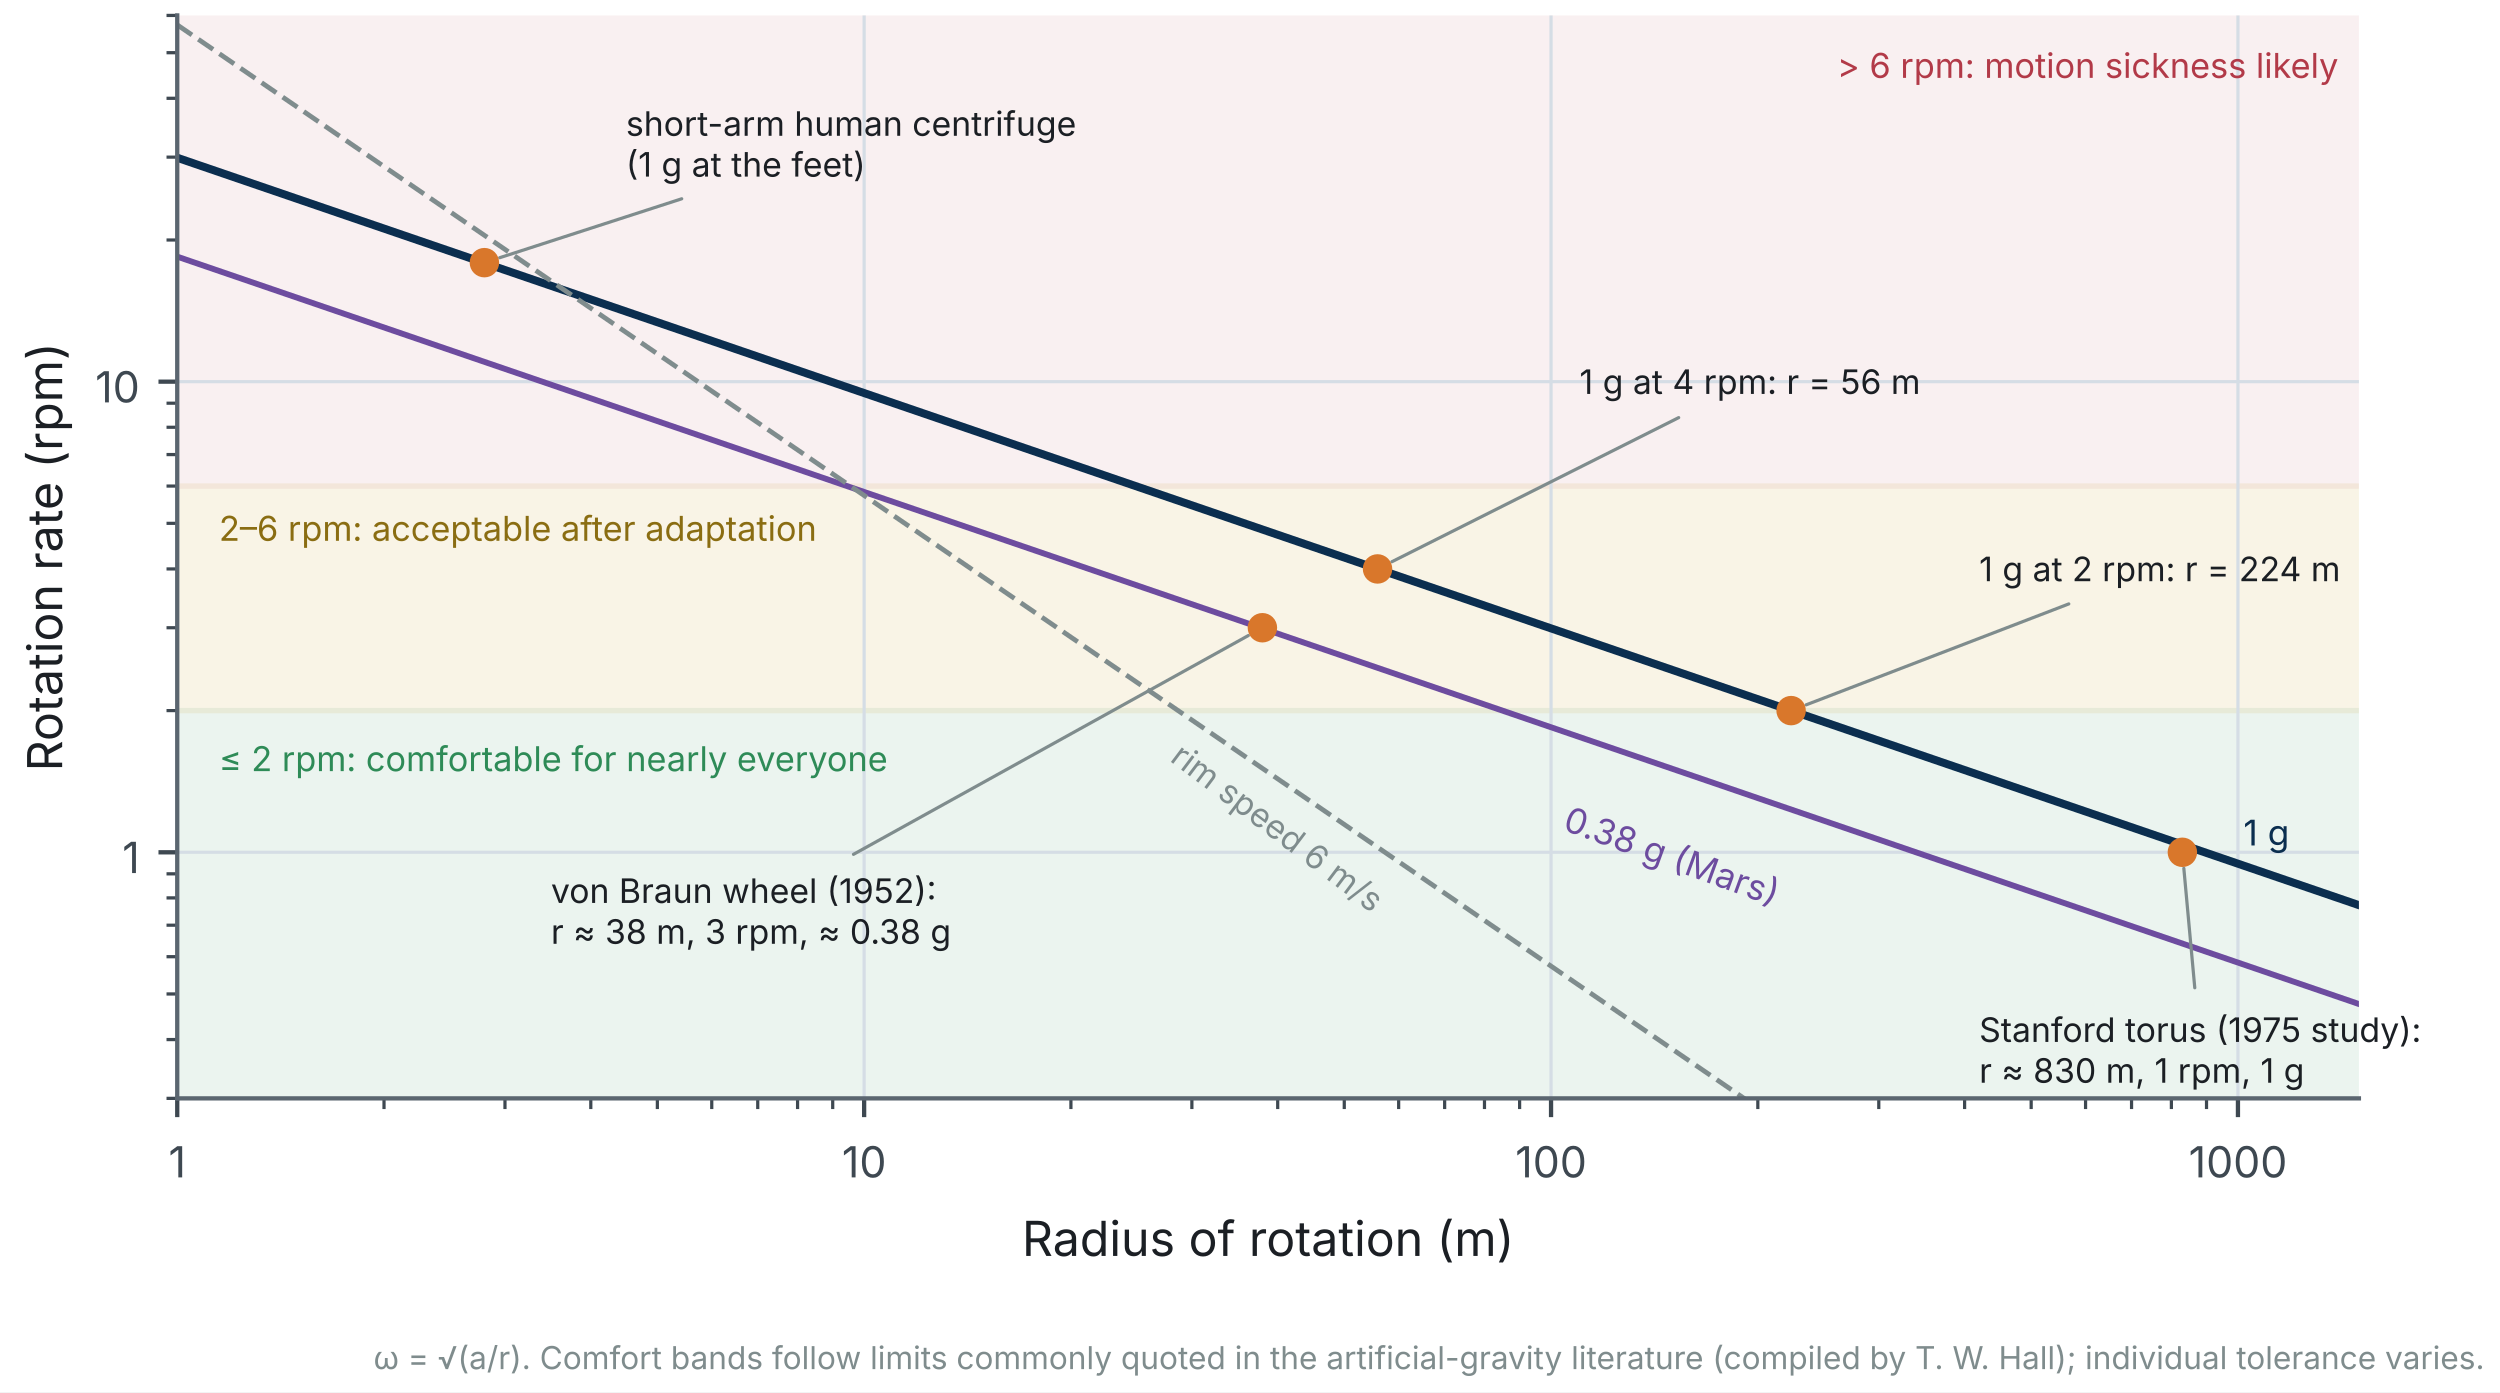
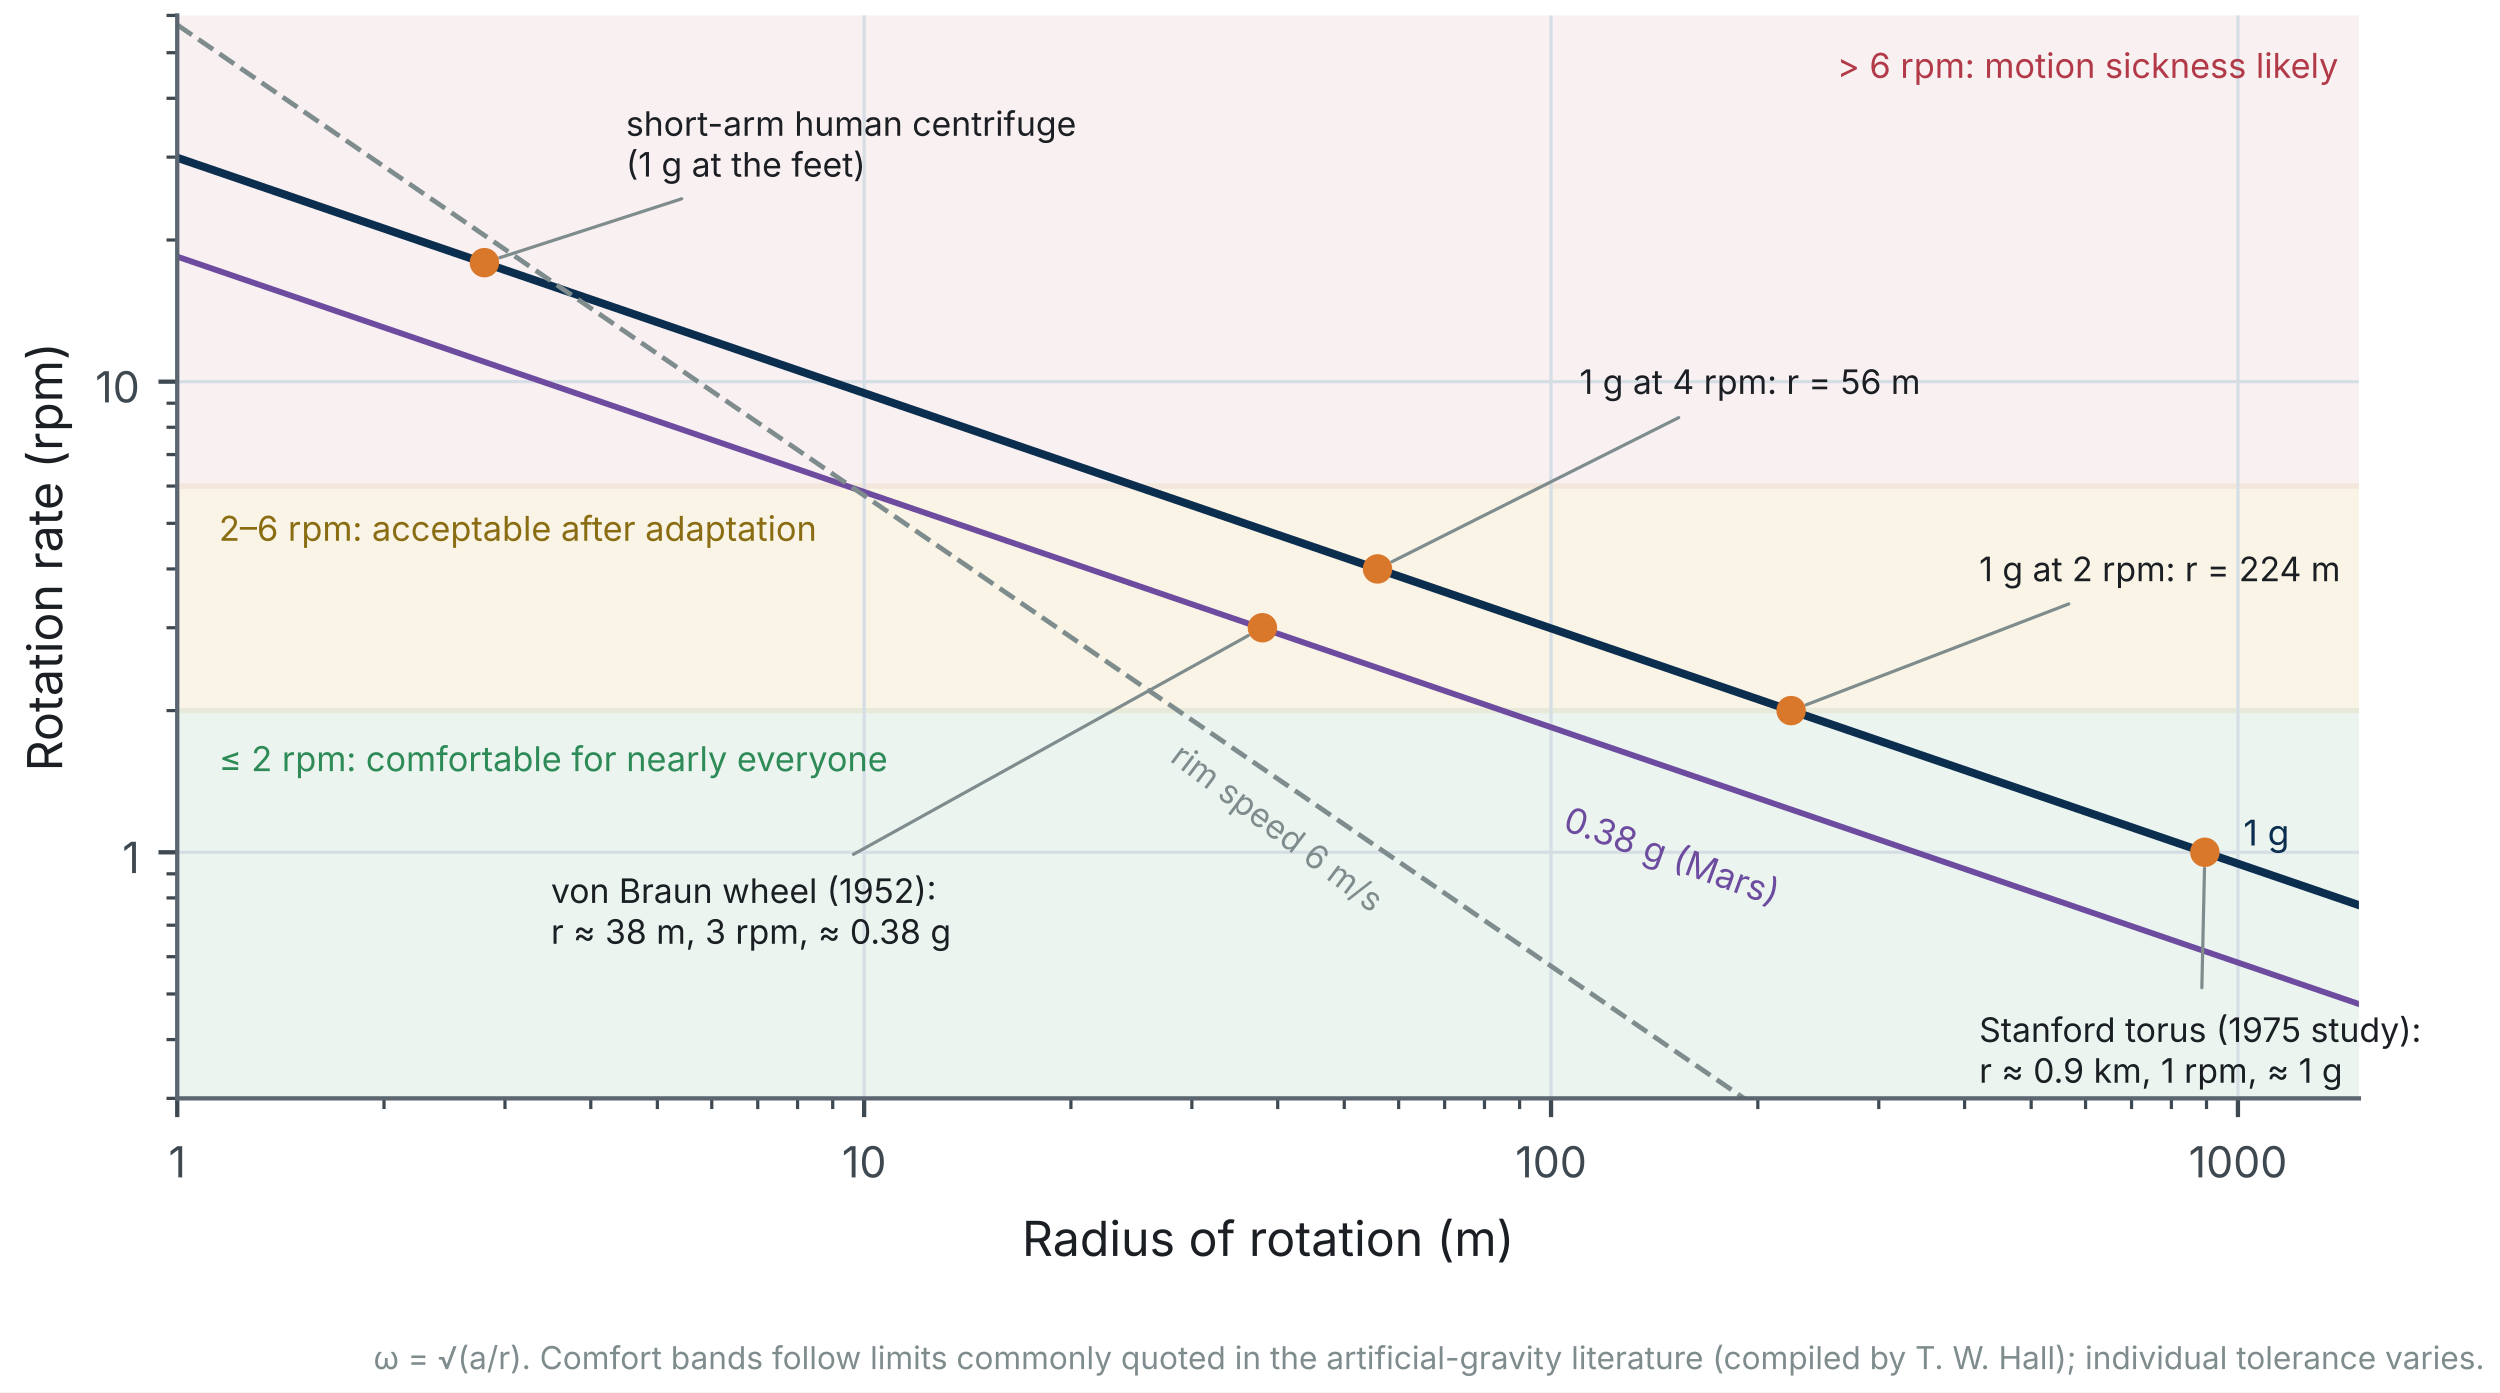
<svg xmlns="http://www.w3.org/2000/svg" xmlns:xlink="http://www.w3.org/1999/xlink" width="466.487pt" height="259.776pt" viewBox="0 0 466.487 259.776" version="1.1">
  <defs>
    <style type="text/css">*{stroke-linejoin: round; stroke-linecap: butt}</style>
  </defs>
  <g id="figure_1">
    <g id="patch_1">
      <path d="M 0 259.776  L 466.487 259.776  L 466.487 0  L 0 0  z " style="fill: #ffffff" />
    </g>
    <g id="axes_1">
      <g id="patch_2">
        <path d="M 33.071 204.951  L 440.16 204.951  L 440.16 2.88  L 33.071 2.88  z " style="fill: #ffffff" />
      </g>
      <g id="patch_3">
-         <path d="M 33.071 246.85  L 440.16 246.85  L 440.16 132.597  L 33.071 132.597  z " clip-path="url(#pee5bd47263)" style="fill: #2e8b57; opacity: 0.1; stroke: #2e8b57; stroke-linejoin: miter" />
+         <path d="M 33.071 246.85  L 440.16 246.85  L 440.16 132.597  L 33.071 132.597  z " clip-path="url(#p9c5bcf3c25)" style="fill: #2e8b57; opacity: 0.1; stroke: #2e8b57; stroke-linejoin: miter" />
      </g>
      <g id="patch_4">
-         <path d="M 33.071 132.597  L 440.16 132.597  L 440.16 90.697  L 33.071 90.697  z " clip-path="url(#pee5bd47263)" style="fill: #c9a227; opacity: 0.12; stroke: #c9a227; stroke-linejoin: miter" />
+         <path d="M 33.071 132.597  L 440.16 132.597  L 440.16 90.697  L 33.071 90.697  z " clip-path="url(#p9c5bcf3c25)" style="fill: #c9a227; opacity: 0.12; stroke: #c9a227; stroke-linejoin: miter" />
      </g>
      <g id="patch_5">
-         <path d="M 33.071 90.697  L 440.16 90.697  L 440.16 2.88  L 33.071 2.88  z " clip-path="url(#pee5bd47263)" style="fill: #b23a48; opacity: 0.08; stroke: #b23a48; stroke-linejoin: miter" />
+         <path d="M 33.071 90.697  L 440.16 90.697  L 440.16 2.88  L 33.071 2.88  z " clip-path="url(#p9c5bcf3c25)" style="fill: #b23a48; opacity: 0.08; stroke: #b23a48; stroke-linejoin: miter" />
      </g>
      <g id="matplotlib.axis_1">
        <g id="xtick_1">
          <g id="line2d_1">
-             <path d="M 33.071 204.951  L 33.071 2.88  " clip-path="url(#pee5bd47263)" style="fill: none; stroke: #d5dde5; stroke-width: 0.6; stroke-linecap: square" />
+             <path d="M 33.071 204.951  L 33.071 2.88  " clip-path="url(#p9c5bcf3c25)" style="fill: none; stroke: #d5dde5; stroke-width: 0.6; stroke-linecap: square" />
          </g>
          <g id="line2d_2">
            <defs>
-               <path id="mfb8bd5f17a" d="M 0 0  L 0 3.5  " style="stroke: #3e4851; stroke-width: 0.8" />
+               <path id="mebc9370990" d="M 0 0  L 0 3.5  " style="stroke: #3e4851; stroke-width: 0.8" />
            </defs>
            <g>
-               <use xlink:href="#mfb8bd5f17a" x="33.071" y="204.951" style="fill: #3e4851; stroke: #3e4851; stroke-width: 0.8" />
+               <use xlink:href="#mebc9370990" x="33.071" y="204.951" style="fill: #3e4851; stroke: #3e4851; stroke-width: 0.8" />
            </g>
          </g>
          <g id="text_1">
            <text style="font-size: 8px; font-family: 'Inter'; text-anchor: middle; fill: #3e4851" x="33.071" y="219.701" transform="rotate(-0 33.0709 219.7007)">1</text>
          </g>
        </g>
        <g id="xtick_2">
          <g id="line2d_3">
-             <path d="M 161.244 204.951  L 161.244 2.88  " clip-path="url(#pee5bd47263)" style="fill: none; stroke: #d5dde5; stroke-width: 0.6; stroke-linecap: square" />
+             <path d="M 161.244 204.951  L 161.244 2.88  " clip-path="url(#p9c5bcf3c25)" style="fill: none; stroke: #d5dde5; stroke-width: 0.6; stroke-linecap: square" />
          </g>
          <g id="line2d_4">
            <g>
-               <use xlink:href="#mfb8bd5f17a" x="161.244" y="204.951" style="fill: #3e4851; stroke: #3e4851; stroke-width: 0.8" />
+               <use xlink:href="#mebc9370990" x="161.244" y="204.951" style="fill: #3e4851; stroke: #3e4851; stroke-width: 0.8" />
            </g>
          </g>
          <g id="text_2">
            <text style="font-size: 8px; font-family: 'Inter'; text-anchor: middle; fill: #3e4851" x="161.244" y="219.701" transform="rotate(-0 161.244 219.7007)">10</text>
          </g>
        </g>
        <g id="xtick_3">
          <g id="line2d_5">
-             <path d="M 289.417 204.951  L 289.417 2.88  " clip-path="url(#pee5bd47263)" style="fill: none; stroke: #d5dde5; stroke-width: 0.6; stroke-linecap: square" />
+             <path d="M 289.417 204.951  L 289.417 2.88  " clip-path="url(#p9c5bcf3c25)" style="fill: none; stroke: #d5dde5; stroke-width: 0.6; stroke-linecap: square" />
          </g>
          <g id="line2d_6">
            <g>
-               <use xlink:href="#mfb8bd5f17a" x="289.417" y="204.951" style="fill: #3e4851; stroke: #3e4851; stroke-width: 0.8" />
+               <use xlink:href="#mebc9370990" x="289.417" y="204.951" style="fill: #3e4851; stroke: #3e4851; stroke-width: 0.8" />
            </g>
          </g>
          <g id="text_3">
            <text style="font-size: 8px; font-family: 'Inter'; text-anchor: middle; fill: #3e4851" x="289.417" y="219.701" transform="rotate(-0 289.4171 219.7007)">100</text>
          </g>
        </g>
        <g id="xtick_4">
          <g id="line2d_7">
-             <path d="M 417.59 204.951  L 417.59 2.88  " clip-path="url(#pee5bd47263)" style="fill: none; stroke: #d5dde5; stroke-width: 0.6; stroke-linecap: square" />
+             <path d="M 417.59 204.951  L 417.59 2.88  " clip-path="url(#p9c5bcf3c25)" style="fill: none; stroke: #d5dde5; stroke-width: 0.6; stroke-linecap: square" />
          </g>
          <g id="line2d_8">
            <g>
-               <use xlink:href="#mfb8bd5f17a" x="417.59" y="204.951" style="fill: #3e4851; stroke: #3e4851; stroke-width: 0.8" />
+               <use xlink:href="#mebc9370990" x="417.59" y="204.951" style="fill: #3e4851; stroke: #3e4851; stroke-width: 0.8" />
            </g>
          </g>
          <g id="text_4">
            <text style="font-size: 8px; font-family: 'Inter'; text-anchor: middle; fill: #3e4851" x="417.59" y="219.701" transform="rotate(-0 417.5902 219.7007)">1000</text>
          </g>
        </g>
        <g id="xtick_5">
          <g id="line2d_9">
            <defs>
-               <path id="m8a9379cdeb" d="M 0 0  L 0 2  " style="stroke: #3e4851; stroke-width: 0.6" />
+               <path id="mdfd4670182" d="M 0 0  L 0 2  " style="stroke: #3e4851; stroke-width: 0.6" />
            </defs>
            <g>
-               <use xlink:href="#m8a9379cdeb" x="71.655" y="204.951" style="fill: #3e4851; stroke: #3e4851; stroke-width: 0.6" />
+               <use xlink:href="#mdfd4670182" x="71.655" y="204.951" style="fill: #3e4851; stroke: #3e4851; stroke-width: 0.6" />
            </g>
          </g>
        </g>
        <g id="xtick_6">
          <g id="line2d_10">
            <g>
-               <use xlink:href="#m8a9379cdeb" x="94.225" y="204.951" style="fill: #3e4851; stroke: #3e4851; stroke-width: 0.6" />
+               <use xlink:href="#mdfd4670182" x="94.225" y="204.951" style="fill: #3e4851; stroke: #3e4851; stroke-width: 0.6" />
            </g>
          </g>
        </g>
        <g id="xtick_7">
          <g id="line2d_11">
            <g>
-               <use xlink:href="#m8a9379cdeb" x="110.239" y="204.951" style="fill: #3e4851; stroke: #3e4851; stroke-width: 0.6" />
+               <use xlink:href="#mdfd4670182" x="110.239" y="204.951" style="fill: #3e4851; stroke: #3e4851; stroke-width: 0.6" />
            </g>
          </g>
        </g>
        <g id="xtick_8">
          <g id="line2d_12">
            <g>
-               <use xlink:href="#m8a9379cdeb" x="122.66" y="204.951" style="fill: #3e4851; stroke: #3e4851; stroke-width: 0.6" />
+               <use xlink:href="#mdfd4670182" x="122.66" y="204.951" style="fill: #3e4851; stroke: #3e4851; stroke-width: 0.6" />
            </g>
          </g>
        </g>
        <g id="xtick_9">
          <g id="line2d_13">
            <g>
-               <use xlink:href="#m8a9379cdeb" x="132.809" y="204.951" style="fill: #3e4851; stroke: #3e4851; stroke-width: 0.6" />
+               <use xlink:href="#mdfd4670182" x="132.809" y="204.951" style="fill: #3e4851; stroke: #3e4851; stroke-width: 0.6" />
            </g>
          </g>
        </g>
        <g id="xtick_10">
          <g id="line2d_14">
            <g>
-               <use xlink:href="#m8a9379cdeb" x="141.39" y="204.951" style="fill: #3e4851; stroke: #3e4851; stroke-width: 0.6" />
+               <use xlink:href="#mdfd4670182" x="141.39" y="204.951" style="fill: #3e4851; stroke: #3e4851; stroke-width: 0.6" />
            </g>
          </g>
        </g>
        <g id="xtick_11">
          <g id="line2d_15">
            <g>
-               <use xlink:href="#m8a9379cdeb" x="148.823" y="204.951" style="fill: #3e4851; stroke: #3e4851; stroke-width: 0.6" />
+               <use xlink:href="#mdfd4670182" x="148.823" y="204.951" style="fill: #3e4851; stroke: #3e4851; stroke-width: 0.6" />
            </g>
          </g>
        </g>
        <g id="xtick_12">
          <g id="line2d_16">
            <g>
-               <use xlink:href="#m8a9379cdeb" x="155.379" y="204.951" style="fill: #3e4851; stroke: #3e4851; stroke-width: 0.6" />
+               <use xlink:href="#mdfd4670182" x="155.379" y="204.951" style="fill: #3e4851; stroke: #3e4851; stroke-width: 0.6" />
            </g>
          </g>
        </g>
        <g id="xtick_13">
          <g id="line2d_17">
            <g>
-               <use xlink:href="#m8a9379cdeb" x="199.828" y="204.951" style="fill: #3e4851; stroke: #3e4851; stroke-width: 0.6" />
+               <use xlink:href="#mdfd4670182" x="199.828" y="204.951" style="fill: #3e4851; stroke: #3e4851; stroke-width: 0.6" />
            </g>
          </g>
        </g>
        <g id="xtick_14">
          <g id="line2d_18">
            <g>
-               <use xlink:href="#m8a9379cdeb" x="222.398" y="204.951" style="fill: #3e4851; stroke: #3e4851; stroke-width: 0.6" />
+               <use xlink:href="#mdfd4670182" x="222.398" y="204.951" style="fill: #3e4851; stroke: #3e4851; stroke-width: 0.6" />
            </g>
          </g>
        </g>
        <g id="xtick_15">
          <g id="line2d_19">
            <g>
-               <use xlink:href="#m8a9379cdeb" x="238.412" y="204.951" style="fill: #3e4851; stroke: #3e4851; stroke-width: 0.6" />
+               <use xlink:href="#mdfd4670182" x="238.412" y="204.951" style="fill: #3e4851; stroke: #3e4851; stroke-width: 0.6" />
            </g>
          </g>
        </g>
        <g id="xtick_16">
          <g id="line2d_20">
            <g>
-               <use xlink:href="#m8a9379cdeb" x="250.833" y="204.951" style="fill: #3e4851; stroke: #3e4851; stroke-width: 0.6" />
+               <use xlink:href="#mdfd4670182" x="250.833" y="204.951" style="fill: #3e4851; stroke: #3e4851; stroke-width: 0.6" />
            </g>
          </g>
        </g>
        <g id="xtick_17">
          <g id="line2d_21">
            <g>
-               <use xlink:href="#m8a9379cdeb" x="260.982" y="204.951" style="fill: #3e4851; stroke: #3e4851; stroke-width: 0.6" />
+               <use xlink:href="#mdfd4670182" x="260.982" y="204.951" style="fill: #3e4851; stroke: #3e4851; stroke-width: 0.6" />
            </g>
          </g>
        </g>
        <g id="xtick_18">
          <g id="line2d_22">
            <g>
-               <use xlink:href="#m8a9379cdeb" x="269.563" y="204.951" style="fill: #3e4851; stroke: #3e4851; stroke-width: 0.6" />
+               <use xlink:href="#mdfd4670182" x="269.563" y="204.951" style="fill: #3e4851; stroke: #3e4851; stroke-width: 0.6" />
            </g>
          </g>
        </g>
        <g id="xtick_19">
          <g id="line2d_23">
            <g>
-               <use xlink:href="#m8a9379cdeb" x="276.996" y="204.951" style="fill: #3e4851; stroke: #3e4851; stroke-width: 0.6" />
+               <use xlink:href="#mdfd4670182" x="276.996" y="204.951" style="fill: #3e4851; stroke: #3e4851; stroke-width: 0.6" />
            </g>
          </g>
        </g>
        <g id="xtick_20">
          <g id="line2d_24">
            <g>
-               <use xlink:href="#m8a9379cdeb" x="283.552" y="204.951" style="fill: #3e4851; stroke: #3e4851; stroke-width: 0.6" />
+               <use xlink:href="#mdfd4670182" x="283.552" y="204.951" style="fill: #3e4851; stroke: #3e4851; stroke-width: 0.6" />
            </g>
          </g>
        </g>
        <g id="xtick_21">
          <g id="line2d_25">
            <g>
-               <use xlink:href="#m8a9379cdeb" x="328.001" y="204.951" style="fill: #3e4851; stroke: #3e4851; stroke-width: 0.6" />
+               <use xlink:href="#mdfd4670182" x="328.001" y="204.951" style="fill: #3e4851; stroke: #3e4851; stroke-width: 0.6" />
            </g>
          </g>
        </g>
        <g id="xtick_22">
          <g id="line2d_26">
            <g>
-               <use xlink:href="#m8a9379cdeb" x="350.571" y="204.951" style="fill: #3e4851; stroke: #3e4851; stroke-width: 0.6" />
+               <use xlink:href="#mdfd4670182" x="350.571" y="204.951" style="fill: #3e4851; stroke: #3e4851; stroke-width: 0.6" />
            </g>
          </g>
        </g>
        <g id="xtick_23">
          <g id="line2d_27">
            <g>
-               <use xlink:href="#m8a9379cdeb" x="366.585" y="204.951" style="fill: #3e4851; stroke: #3e4851; stroke-width: 0.6" />
+               <use xlink:href="#mdfd4670182" x="366.585" y="204.951" style="fill: #3e4851; stroke: #3e4851; stroke-width: 0.6" />
            </g>
          </g>
        </g>
        <g id="xtick_24">
          <g id="line2d_28">
            <g>
-               <use xlink:href="#m8a9379cdeb" x="379.006" y="204.951" style="fill: #3e4851; stroke: #3e4851; stroke-width: 0.6" />
+               <use xlink:href="#mdfd4670182" x="379.006" y="204.951" style="fill: #3e4851; stroke: #3e4851; stroke-width: 0.6" />
            </g>
          </g>
        </g>
        <g id="xtick_25">
          <g id="line2d_29">
            <g>
-               <use xlink:href="#m8a9379cdeb" x="389.155" y="204.951" style="fill: #3e4851; stroke: #3e4851; stroke-width: 0.6" />
+               <use xlink:href="#mdfd4670182" x="389.155" y="204.951" style="fill: #3e4851; stroke: #3e4851; stroke-width: 0.6" />
            </g>
          </g>
        </g>
        <g id="xtick_26">
          <g id="line2d_30">
            <g>
-               <use xlink:href="#m8a9379cdeb" x="397.736" y="204.951" style="fill: #3e4851; stroke: #3e4851; stroke-width: 0.6" />
+               <use xlink:href="#mdfd4670182" x="397.736" y="204.951" style="fill: #3e4851; stroke: #3e4851; stroke-width: 0.6" />
            </g>
          </g>
        </g>
        <g id="xtick_27">
          <g id="line2d_31">
            <g>
-               <use xlink:href="#m8a9379cdeb" x="405.169" y="204.951" style="fill: #3e4851; stroke: #3e4851; stroke-width: 0.6" />
+               <use xlink:href="#mdfd4670182" x="405.169" y="204.951" style="fill: #3e4851; stroke: #3e4851; stroke-width: 0.6" />
            </g>
          </g>
        </g>
        <g id="xtick_28">
          <g id="line2d_32">
            <g>
-               <use xlink:href="#m8a9379cdeb" x="411.725" y="204.951" style="fill: #3e4851; stroke: #3e4851; stroke-width: 0.6" />
+               <use xlink:href="#mdfd4670182" x="411.725" y="204.951" style="fill: #3e4851; stroke: #3e4851; stroke-width: 0.6" />
            </g>
          </g>
        </g>
        <g id="text_5">
          <text style="font-size: 9px; font-family: 'Inter'; text-anchor: middle; fill: #1b1f24" x="236.616" y="234.349" transform="rotate(-0 236.6157 234.3491)">Radius of rotation (m)</text>
        </g>
      </g>
      <g id="matplotlib.axis_2">
        <g id="ytick_1">
          <g id="line2d_33">
-             <path d="M 33.071 159.033  L 440.16 159.033  " clip-path="url(#pee5bd47263)" style="fill: none; stroke: #d5dde5; stroke-width: 0.6; stroke-linecap: square" />
+             <path d="M 33.071 159.033  L 440.16 159.033  " clip-path="url(#p9c5bcf3c25)" style="fill: none; stroke: #d5dde5; stroke-width: 0.6; stroke-linecap: square" />
          </g>
          <g id="line2d_34">
            <defs>
-               <path id="mfb9d215e9d" d="M 0 0  L -3.5 0  " style="stroke: #3e4851; stroke-width: 0.8" />
+               <path id="mcfd8080dcc" d="M 0 0  L -3.5 0  " style="stroke: #3e4851; stroke-width: 0.8" />
            </defs>
            <g>
-               <use xlink:href="#mfb9d215e9d" x="33.071" y="159.033" style="fill: #3e4851; stroke: #3e4851; stroke-width: 0.8" />
+               <use xlink:href="#mcfd8080dcc" x="33.071" y="159.033" style="fill: #3e4851; stroke: #3e4851; stroke-width: 0.8" />
            </g>
          </g>
          <g id="text_6">
            <text style="font-size: 8px; font-family: 'Inter'; text-anchor: end; fill: #3e4851" x="26.071" y="162.908" transform="rotate(-0 26.0709 162.9078)">1</text>
          </g>
        </g>
        <g id="ytick_2">
          <g id="line2d_35">
-             <path d="M 33.071 71.215  L 440.16 71.215  " clip-path="url(#pee5bd47263)" style="fill: none; stroke: #d5dde5; stroke-width: 0.6; stroke-linecap: square" />
+             <path d="M 33.071 71.215  L 440.16 71.215  " clip-path="url(#p9c5bcf3c25)" style="fill: none; stroke: #d5dde5; stroke-width: 0.6; stroke-linecap: square" />
          </g>
          <g id="line2d_36">
            <g>
-               <use xlink:href="#mfb9d215e9d" x="33.071" y="71.215" style="fill: #3e4851; stroke: #3e4851; stroke-width: 0.8" />
+               <use xlink:href="#mcfd8080dcc" x="33.071" y="71.215" style="fill: #3e4851; stroke: #3e4851; stroke-width: 0.8" />
            </g>
          </g>
          <g id="text_7">
            <text style="font-size: 8px; font-family: 'Inter'; text-anchor: end; fill: #3e4851" x="26.071" y="75.09" transform="rotate(-0 26.0709 75.09028)">10</text>
          </g>
        </g>
        <g id="ytick_3">
          <g id="line2d_37">
            <defs>
-               <path id="m702eba0264" d="M 0 0  L -2 0  " style="stroke: #3e4851; stroke-width: 0.6" />
+               <path id="mb8114828e4" d="M 0 0  L -2 0  " style="stroke: #3e4851; stroke-width: 0.6" />
            </defs>
            <g>
-               <use xlink:href="#m702eba0264" x="33.071" y="204.951" style="fill: #3e4851; stroke: #3e4851; stroke-width: 0.6" />
+               <use xlink:href="#mb8114828e4" x="33.071" y="204.951" style="fill: #3e4851; stroke: #3e4851; stroke-width: 0.6" />
            </g>
          </g>
        </g>
        <g id="ytick_4">
          <g id="line2d_38">
            <g>
-               <use xlink:href="#m702eba0264" x="33.071" y="193.979" style="fill: #3e4851; stroke: #3e4851; stroke-width: 0.6" />
+               <use xlink:href="#mb8114828e4" x="33.071" y="193.979" style="fill: #3e4851; stroke: #3e4851; stroke-width: 0.6" />
            </g>
          </g>
        </g>
        <g id="ytick_5">
          <g id="line2d_39">
            <g>
-               <use xlink:href="#m702eba0264" x="33.071" y="185.468" style="fill: #3e4851; stroke: #3e4851; stroke-width: 0.6" />
+               <use xlink:href="#mb8114828e4" x="33.071" y="185.468" style="fill: #3e4851; stroke: #3e4851; stroke-width: 0.6" />
            </g>
          </g>
        </g>
        <g id="ytick_6">
          <g id="line2d_40">
            <g>
-               <use xlink:href="#m702eba0264" x="33.071" y="178.515" style="fill: #3e4851; stroke: #3e4851; stroke-width: 0.6" />
+               <use xlink:href="#mb8114828e4" x="33.071" y="178.515" style="fill: #3e4851; stroke: #3e4851; stroke-width: 0.6" />
            </g>
          </g>
        </g>
        <g id="ytick_7">
          <g id="line2d_41">
            <g>
-               <use xlink:href="#m702eba0264" x="33.071" y="172.636" style="fill: #3e4851; stroke: #3e4851; stroke-width: 0.6" />
+               <use xlink:href="#mb8114828e4" x="33.071" y="172.636" style="fill: #3e4851; stroke: #3e4851; stroke-width: 0.6" />
            </g>
          </g>
        </g>
        <g id="ytick_8">
          <g id="line2d_42">
            <g>
-               <use xlink:href="#m702eba0264" x="33.071" y="167.543" style="fill: #3e4851; stroke: #3e4851; stroke-width: 0.6" />
+               <use xlink:href="#mb8114828e4" x="33.071" y="167.543" style="fill: #3e4851; stroke: #3e4851; stroke-width: 0.6" />
            </g>
          </g>
        </g>
        <g id="ytick_9">
          <g id="line2d_43">
            <g>
-               <use xlink:href="#m702eba0264" x="33.071" y="163.051" style="fill: #3e4851; stroke: #3e4851; stroke-width: 0.6" />
+               <use xlink:href="#mb8114828e4" x="33.071" y="163.051" style="fill: #3e4851; stroke: #3e4851; stroke-width: 0.6" />
            </g>
          </g>
        </g>
        <g id="ytick_10">
          <g id="line2d_44">
            <g>
-               <use xlink:href="#m702eba0264" x="33.071" y="132.597" style="fill: #3e4851; stroke: #3e4851; stroke-width: 0.6" />
+               <use xlink:href="#mb8114828e4" x="33.071" y="132.597" style="fill: #3e4851; stroke: #3e4851; stroke-width: 0.6" />
            </g>
          </g>
        </g>
        <g id="ytick_11">
          <g id="line2d_45">
            <g>
-               <use xlink:href="#m702eba0264" x="33.071" y="117.133" style="fill: #3e4851; stroke: #3e4851; stroke-width: 0.6" />
+               <use xlink:href="#mb8114828e4" x="33.071" y="117.133" style="fill: #3e4851; stroke: #3e4851; stroke-width: 0.6" />
            </g>
          </g>
        </g>
        <g id="ytick_12">
          <g id="line2d_46">
            <g>
-               <use xlink:href="#m702eba0264" x="33.071" y="106.161" style="fill: #3e4851; stroke: #3e4851; stroke-width: 0.6" />
+               <use xlink:href="#mb8114828e4" x="33.071" y="106.161" style="fill: #3e4851; stroke: #3e4851; stroke-width: 0.6" />
            </g>
          </g>
        </g>
        <g id="ytick_13">
          <g id="line2d_47">
            <g>
-               <use xlink:href="#m702eba0264" x="33.071" y="97.651" style="fill: #3e4851; stroke: #3e4851; stroke-width: 0.6" />
+               <use xlink:href="#mb8114828e4" x="33.071" y="97.651" style="fill: #3e4851; stroke: #3e4851; stroke-width: 0.6" />
            </g>
          </g>
        </g>
        <g id="ytick_14">
          <g id="line2d_48">
            <g>
-               <use xlink:href="#m702eba0264" x="33.071" y="90.697" style="fill: #3e4851; stroke: #3e4851; stroke-width: 0.6" />
+               <use xlink:href="#mb8114828e4" x="33.071" y="90.697" style="fill: #3e4851; stroke: #3e4851; stroke-width: 0.6" />
            </g>
          </g>
        </g>
        <g id="ytick_15">
          <g id="line2d_49">
            <g>
-               <use xlink:href="#m702eba0264" x="33.071" y="84.818" style="fill: #3e4851; stroke: #3e4851; stroke-width: 0.6" />
+               <use xlink:href="#mb8114828e4" x="33.071" y="84.818" style="fill: #3e4851; stroke: #3e4851; stroke-width: 0.6" />
            </g>
          </g>
        </g>
        <g id="ytick_16">
          <g id="line2d_50">
            <g>
-               <use xlink:href="#m702eba0264" x="33.071" y="79.726" style="fill: #3e4851; stroke: #3e4851; stroke-width: 0.6" />
+               <use xlink:href="#mb8114828e4" x="33.071" y="79.726" style="fill: #3e4851; stroke: #3e4851; stroke-width: 0.6" />
            </g>
          </g>
        </g>
        <g id="ytick_17">
          <g id="line2d_51">
            <g>
-               <use xlink:href="#m702eba0264" x="33.071" y="75.234" style="fill: #3e4851; stroke: #3e4851; stroke-width: 0.6" />
+               <use xlink:href="#mb8114828e4" x="33.071" y="75.234" style="fill: #3e4851; stroke: #3e4851; stroke-width: 0.6" />
            </g>
          </g>
        </g>
        <g id="ytick_18">
          <g id="line2d_52">
            <g>
-               <use xlink:href="#m702eba0264" x="33.071" y="44.78" style="fill: #3e4851; stroke: #3e4851; stroke-width: 0.6" />
+               <use xlink:href="#mb8114828e4" x="33.071" y="44.78" style="fill: #3e4851; stroke: #3e4851; stroke-width: 0.6" />
            </g>
          </g>
        </g>
        <g id="ytick_19">
          <g id="line2d_53">
            <g>
-               <use xlink:href="#m702eba0264" x="33.071" y="29.316" style="fill: #3e4851; stroke: #3e4851; stroke-width: 0.6" />
+               <use xlink:href="#mb8114828e4" x="33.071" y="29.316" style="fill: #3e4851; stroke: #3e4851; stroke-width: 0.6" />
            </g>
          </g>
        </g>
        <g id="ytick_20">
          <g id="line2d_54">
            <g>
-               <use xlink:href="#m702eba0264" x="33.071" y="18.344" style="fill: #3e4851; stroke: #3e4851; stroke-width: 0.6" />
+               <use xlink:href="#mb8114828e4" x="33.071" y="18.344" style="fill: #3e4851; stroke: #3e4851; stroke-width: 0.6" />
            </g>
          </g>
        </g>
        <g id="ytick_21">
          <g id="line2d_55">
            <g>
-               <use xlink:href="#m702eba0264" x="33.071" y="9.833" style="fill: #3e4851; stroke: #3e4851; stroke-width: 0.6" />
+               <use xlink:href="#mb8114828e4" x="33.071" y="9.833" style="fill: #3e4851; stroke: #3e4851; stroke-width: 0.6" />
            </g>
          </g>
        </g>
        <g id="ytick_22">
          <g id="line2d_56">
            <g>
-               <use xlink:href="#m702eba0264" x="33.071" y="2.88" style="fill: #3e4851; stroke: #3e4851; stroke-width: 0.6" />
+               <use xlink:href="#mb8114828e4" x="33.071" y="2.88" style="fill: #3e4851; stroke: #3e4851; stroke-width: 0.6" />
            </g>
          </g>
        </g>
        <g id="text_8">
          <text style="font-size: 9px; font-family: 'Inter'; text-anchor: middle; fill: #1b1f24" x="11.599" y="103.915" transform="rotate(-90 11.59875 103.9153)">Rotation rate (rpm)</text>
        </g>
      </g>
      <g id="line2d_57">
-         <path d="M 33.071 47.889  L 443.225 188.397  L 443.225 188.397  " clip-path="url(#pee5bd47263)" style="fill: none; stroke: #6d4c9f; stroke-width: 1.1; stroke-linecap: square" />
+         <path d="M 33.071 47.889  L 443.225 188.397  L 443.225 188.397  " clip-path="url(#p9c5bcf3c25)" style="fill: none; stroke: #6d4c9f; stroke-width: 1.1; stroke-linecap: square" />
      </g>
      <g id="line2d_58">
-         <path d="M 33.071 29.438  L 443.225 169.946  L 443.225 169.946  " clip-path="url(#pee5bd47263)" style="fill: none; stroke: #0b2e4f; stroke-width: 1.5; stroke-linecap: square" />
+         <path d="M 33.071 29.438  L 443.225 169.946  L 443.225 169.946  " clip-path="url(#p9c5bcf3c25)" style="fill: none; stroke: #0b2e4f; stroke-width: 1.5; stroke-linecap: square" />
      </g>
      <g id="line2d_59">
-         <path d="M 33.071 4.639  L 406.913 260.776  L 406.913 260.776  " clip-path="url(#pee5bd47263)" style="fill: none; stroke-dasharray: 3.33,1.44; stroke-dashoffset: 0; stroke: #7f8c8d; stroke-width: 0.9" />
+         <path d="M 33.071 4.639  L 406.913 260.776  L 406.913 260.776  " clip-path="url(#p9c5bcf3c25)" style="fill: none; stroke-dasharray: 3.33,1.44; stroke-dashoffset: 0; stroke: #7f8c8d; stroke-width: 0.9" />
      </g>
      <g id="patch_6">
        <path d="M 33.071 204.951  L 33.071 2.88  " style="fill: none; stroke: #5b6670; stroke-width: 0.8; stroke-linejoin: miter; stroke-linecap: square" />
      </g>
      <g id="patch_7">
        <path d="M 33.071 204.951  L 440.16 204.951  " style="fill: none; stroke: #5b6670; stroke-width: 0.8; stroke-linejoin: miter; stroke-linecap: square" />
      </g>
      <g id="text_9">
        <text style="font-size: 6.4px; font-family: 'Inter'; text-anchor: start; fill: #2e8b57" x="40.851" y="143.89" transform="rotate(-0 40.85073 143.8898)">≤ 2 rpm: comfortable for nearly everyone</text>
      </g>
      <g id="text_10">
        <text style="font-size: 6.4px; font-family: 'Inter'; text-anchor: start; fill: #8a6d12" x="40.851" y="100.916" transform="rotate(-0 40.85073 100.9158)">2–6 rpm: acceptable after adaptation</text>
      </g>
      <g id="text_11">
        <text style="font-size: 6.4px; font-family: 'Inter'; text-anchor: end; fill: #b23a48" x="436.32" y="14.538" transform="rotate(-0 436.3199 14.53767)">&gt; 6 rpm: motion sickness likely</text>
      </g>
      <g id="text_12">
        <text style="font-size: 6.6px; font-family: 'Inter'; fill: #6d4c9f" transform="translate(291.3901 154.7768) rotate(-340)">0.38 g (Mars)</text>
      </g>
      <g id="text_13">
        <text style="font-size: 6.6px; font-family: 'Inter'; text-anchor: middle; fill: #0b2e4f" x="422.896" y="157.754" transform="rotate(-0 422.8957 157.7545)">1 g</text>
      </g>
      <g id="text_14">
        <text style="font-size: 6.2px; font-family: 'Inter'; fill: #7f8c8d" transform="translate(218.0987 141.8885) rotate(-323)">rim speed 6 m/s</text>
      </g>
      <g id="patch_8">
        <path d="M 386.024 112.688  Q 361.516 122.105 337.009 131.522  " style="fill: none; stroke: #7f8c8d; stroke-width: 0.6; stroke-linecap: round" />
      </g>
      <g id="text_15">
        <text style="font-size: 6.3px; font-family: 'Inter'; text-anchor: start; fill: #1b1f24" x="369.301" y="108.453" transform="rotate(-0 369.3009 108.4531)">1 g at 2 rpm: r = 224 m</text>
      </g>
      <g id="patch_9">
        <path d="M 313.232 77.926  Q 286.476 91.37 259.721 104.815  " style="fill: none; stroke: #7f8c8d; stroke-width: 0.6; stroke-linecap: round" />
      </g>
      <g id="text_16">
        <text style="font-size: 6.3px; font-family: 'Inter'; text-anchor: start; fill: #1b1f24" x="294.723" y="73.507" transform="rotate(-0 294.7226 73.50703)">1 g at 4 rpm: r = 56 m</text>
      </g>
      <g id="patch_10">
-         <path d="M 409.533 184.314  Q 408.512 173.169 407.492 162.023  " style="fill: none; stroke: #7f8c8d; stroke-width: 0.6; stroke-linecap: round" />
+         <path d="M 410.854 184.308  Q 411.102 173.171 411.349 162.035  " style="fill: none; stroke: #7f8c8d; stroke-width: 0.6; stroke-linecap: round" />
      </g>
      <g id="text_17">
        <text style="font-size: 6.3px; font-family: 'Inter'; fill: #1b1f24" transform="translate(369.3009 194.4155)">Stanford torus (1975 study):</text>
-         <text style="font-size: 6.3px; font-family: 'Inter'; fill: #1b1f24" transform="translate(369.3009 202.0382)">r ≈ 830 m, 1 rpm, 1 g</text>
+         <text style="font-size: 6.3px; font-family: 'Inter'; fill: #1b1f24" transform="translate(369.3009 202.0382)">r ≈ 0.9 km, 1 rpm, ≈ 1 g</text>
      </g>
      <g id="patch_11">
        <path d="M 159.255 159.413  Q 196.094 139 232.932 118.587  " style="fill: none; stroke: #7f8c8d; stroke-width: 0.6; stroke-linecap: round" />
      </g>
      <g id="text_18">
        <text style="font-size: 6.3px; font-family: 'Inter'; fill: #1b1f24" transform="translate(102.8058 168.4849)">von Braun wheel (1952):</text>
        <text style="font-size: 6.3px; font-family: 'Inter'; fill: #1b1f24" transform="translate(102.8058 176.1077)">r ≈ 38 m, 3 rpm, ≈ 0.38 g</text>
      </g>
      <g id="patch_12">
        <path d="M 127.203 37.093  Q 110.221 42.59 93.239 48.087  " style="fill: none; stroke: #7f8c8d; stroke-width: 0.6; stroke-linecap: round" />
      </g>
      <g id="text_19">
        <text style="font-size: 6.3px; font-family: 'Inter'; fill: #1b1f24" transform="translate(116.7952 25.33466)">short-arm human centrifuge</text>
        <text style="font-size: 6.3px; font-family: 'Inter'; fill: #1b1f24" transform="translate(116.7952 32.95741)">(1 g at the feet)</text>
      </g>
      <g id="line2d_60">
        <defs>
-           <path id="m907e2ec728" d="M 0 2.25  C 0.597 2.25 1.169 2.013 1.591 1.591  C 2.013 1.169 2.25 0.597 2.25 0  C 2.25 -0.597 2.013 -1.169 1.591 -1.591  C 1.169 -2.013 0.597 -2.25 0 -2.25  C -0.597 -2.25 -1.169 -2.013 -1.591 -1.591  C -2.013 -1.169 -2.25 -0.597 -2.25 0  C -2.25 0.597 -2.013 1.169 -1.591 1.591  C -1.169 2.013 -0.597 2.25 0 2.25  z " style="stroke: #d9772b" />
+           <path id="m42768cb87a" d="M 0 2.25  C 0.597 2.25 1.169 2.013 1.591 1.591  C 2.013 1.169 2.25 0.597 2.25 0  C 2.25 -0.597 2.013 -1.169 1.591 -1.591  C 1.169 -2.013 0.597 -2.25 0 -2.25  C -0.597 -2.25 -1.169 -2.013 -1.591 -1.591  C -2.013 -1.169 -2.25 -0.597 -2.25 0  C -2.25 0.597 -2.013 1.169 -1.591 1.591  C -1.169 2.013 -0.597 2.25 0 2.25  z " style="stroke: #d9772b" />
        </defs>
-         <g clip-path="url(#pee5bd47263)">
-           <use xlink:href="#m907e2ec728" x="334.21" y="132.597" style="fill: #d9772b; stroke: #d9772b" />
+         <g clip-path="url(#p9c5bcf3c25)">
+           <use xlink:href="#m42768cb87a" x="334.21" y="132.597" style="fill: #d9772b; stroke: #d9772b" />
        </g>
      </g>
      <g id="line2d_61">
-         <g clip-path="url(#pee5bd47263)">
-           <use xlink:href="#m907e2ec728" x="257.042" y="106.161" style="fill: #d9772b; stroke: #d9772b" />
+         <g clip-path="url(#p9c5bcf3c25)">
+           <use xlink:href="#m42768cb87a" x="257.042" y="106.161" style="fill: #d9772b; stroke: #d9772b" />
        </g>
      </g>
      <g id="line2d_62">
-         <g clip-path="url(#pee5bd47263)">
-           <use xlink:href="#m907e2ec728" x="407.218" y="159.033" style="fill: #d9772b; stroke: #d9772b" />
+         <g clip-path="url(#p9c5bcf3c25)">
+           <use xlink:href="#m42768cb87a" x="411.415" y="159.033" style="fill: #d9772b; stroke: #d9772b" />
        </g>
      </g>
      <g id="line2d_63">
-         <g clip-path="url(#pee5bd47263)">
-           <use xlink:href="#m907e2ec728" x="235.557" y="117.133" style="fill: #d9772b; stroke: #d9772b" />
+         <g clip-path="url(#p9c5bcf3c25)">
+           <use xlink:href="#m42768cb87a" x="235.557" y="117.133" style="fill: #d9772b; stroke: #d9772b" />
        </g>
      </g>
      <g id="line2d_64">
-         <g clip-path="url(#pee5bd47263)">
-           <use xlink:href="#m907e2ec728" x="90.385" y="49.01" style="fill: #d9772b; stroke: #d9772b" />
+         <g clip-path="url(#p9c5bcf3c25)">
+           <use xlink:href="#m42768cb87a" x="90.385" y="49.01" style="fill: #d9772b; stroke: #d9772b" />
        </g>
      </g>
    </g>
    <g id="text_20">
      <text style="font-size: 5.9px; font-family: 'Inter'; text-anchor: end; fill: #7f8c8d" x="463.607" y="255.473" transform="rotate(-0 463.6067 255.4729)">ω = √(a/r). Comfort bands follow limits commonly quoted in the artificial-gravity literature (compiled by T. W. Hall); individual tolerance varies.</text>
    </g>
  </g>
  <defs>
-     <clipPath id="pee5bd47263">
+     <clipPath id="p9c5bcf3c25">
      <rect x="33.071" y="2.88" width="407.09" height="202.071" />
    </clipPath>
  </defs>
</svg>
